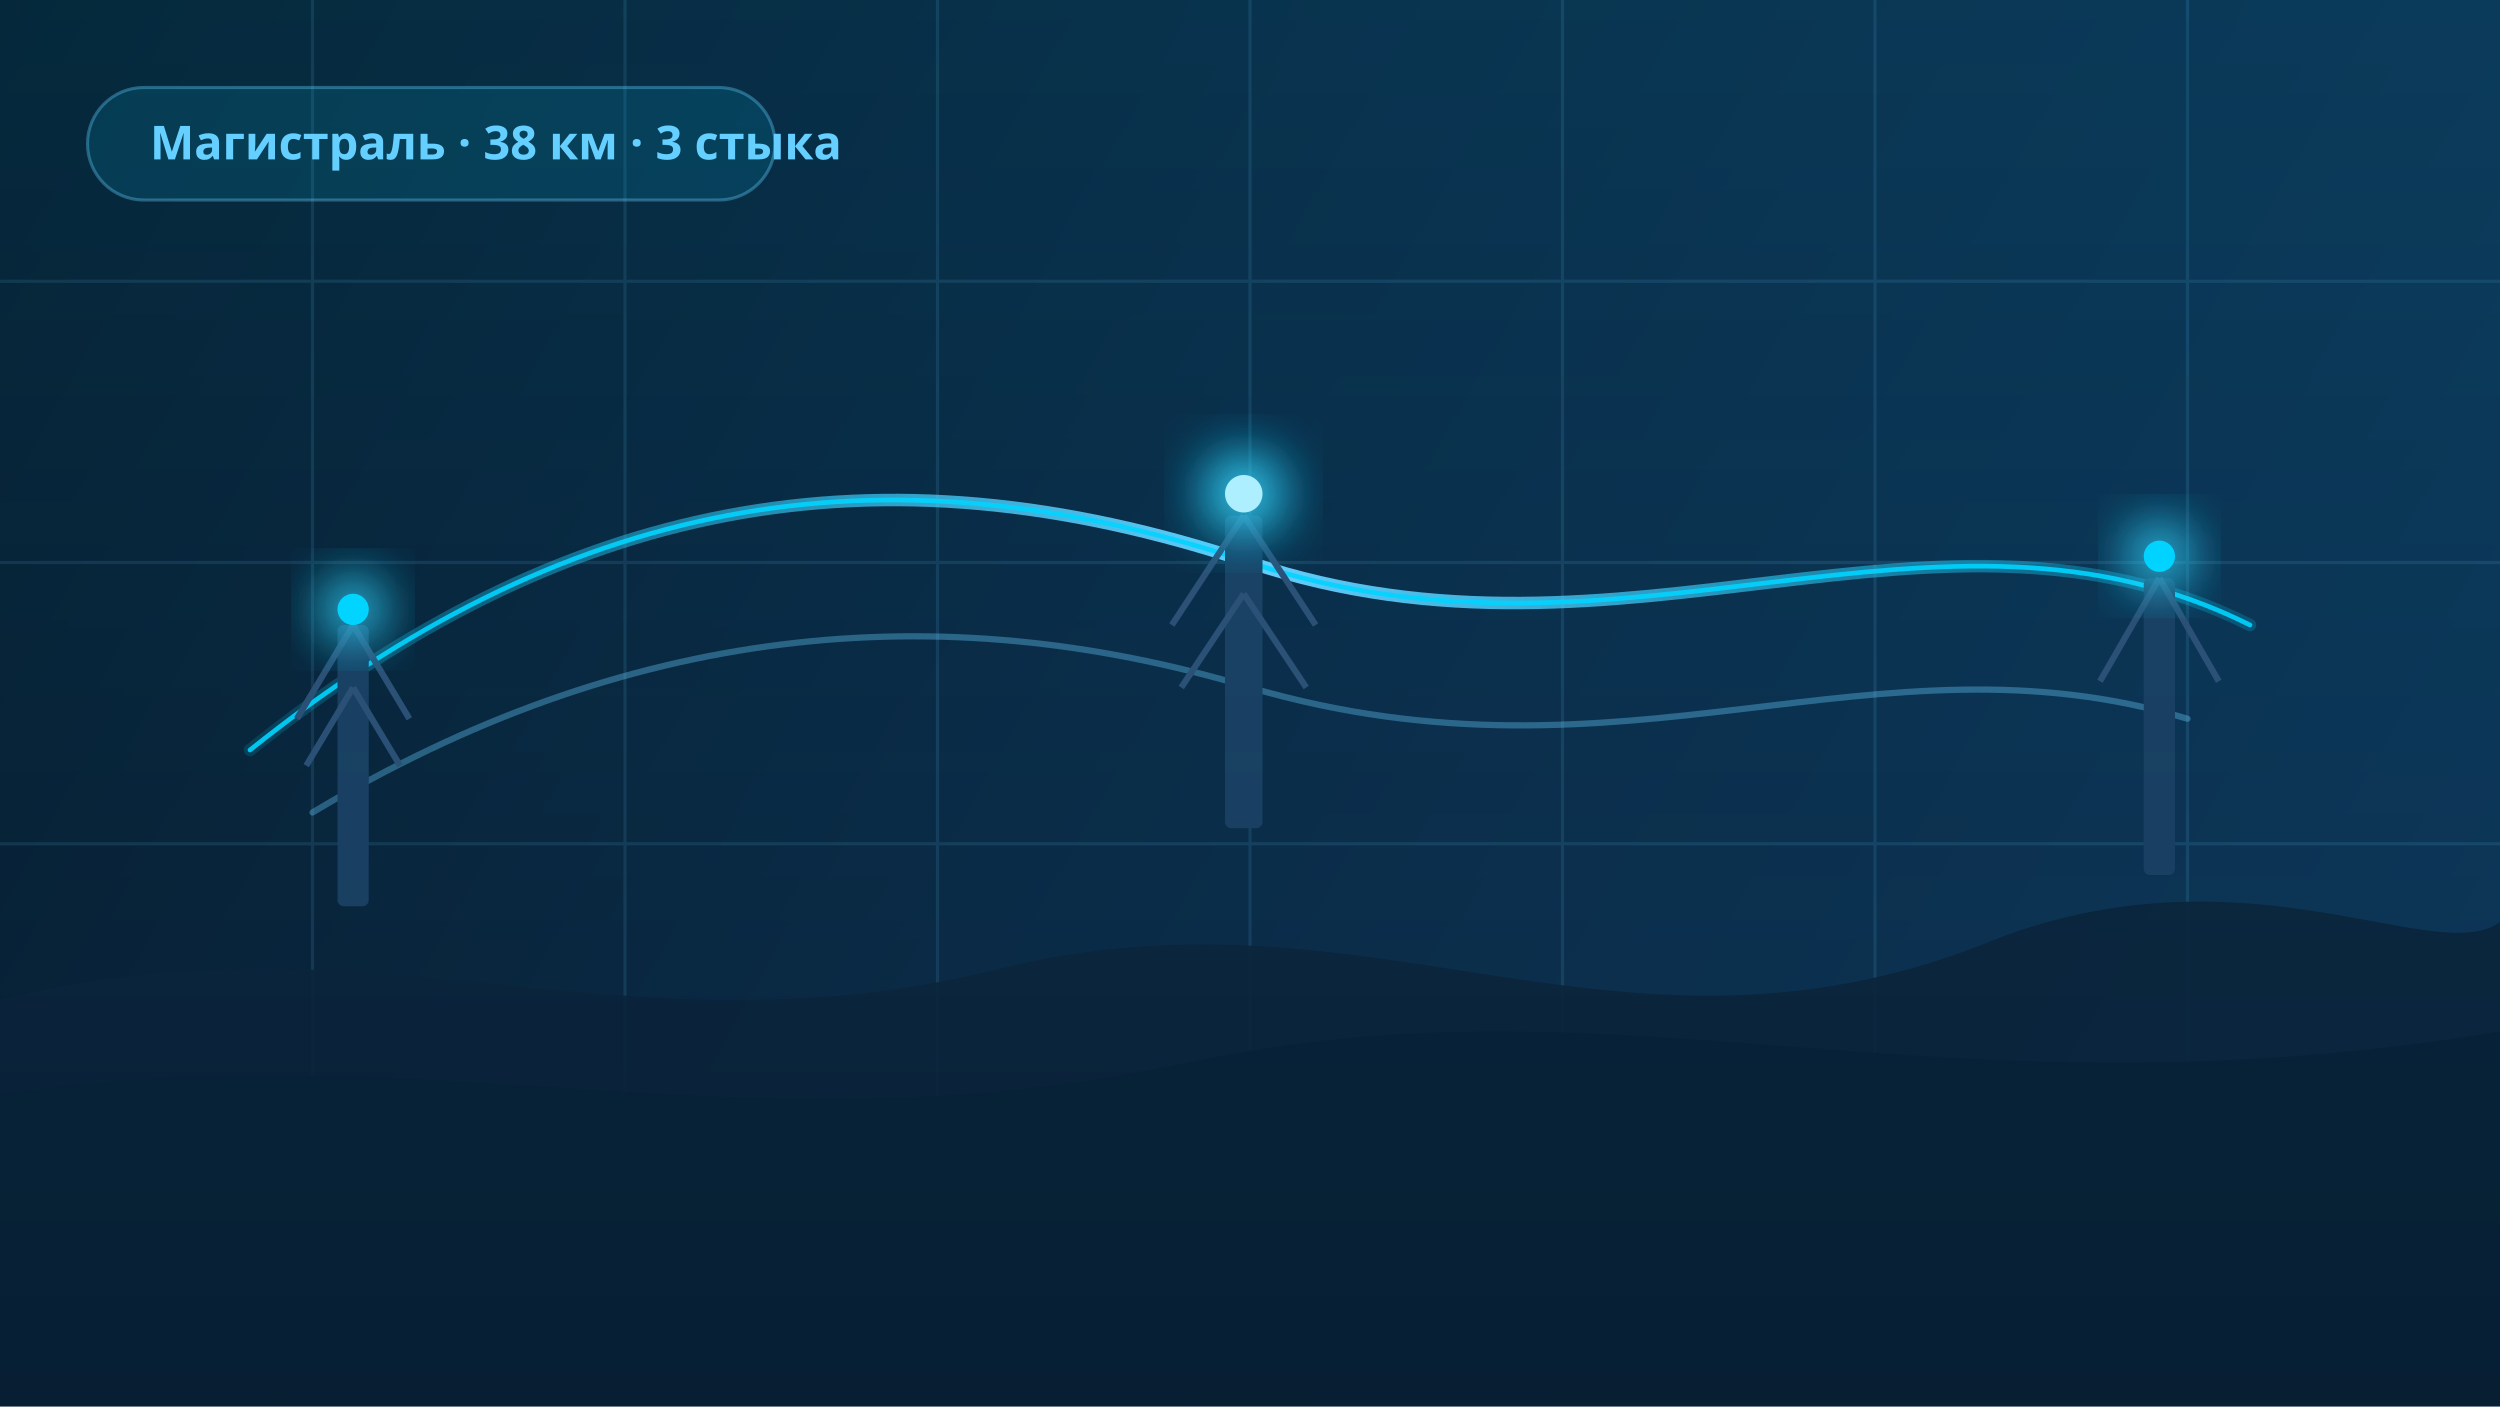
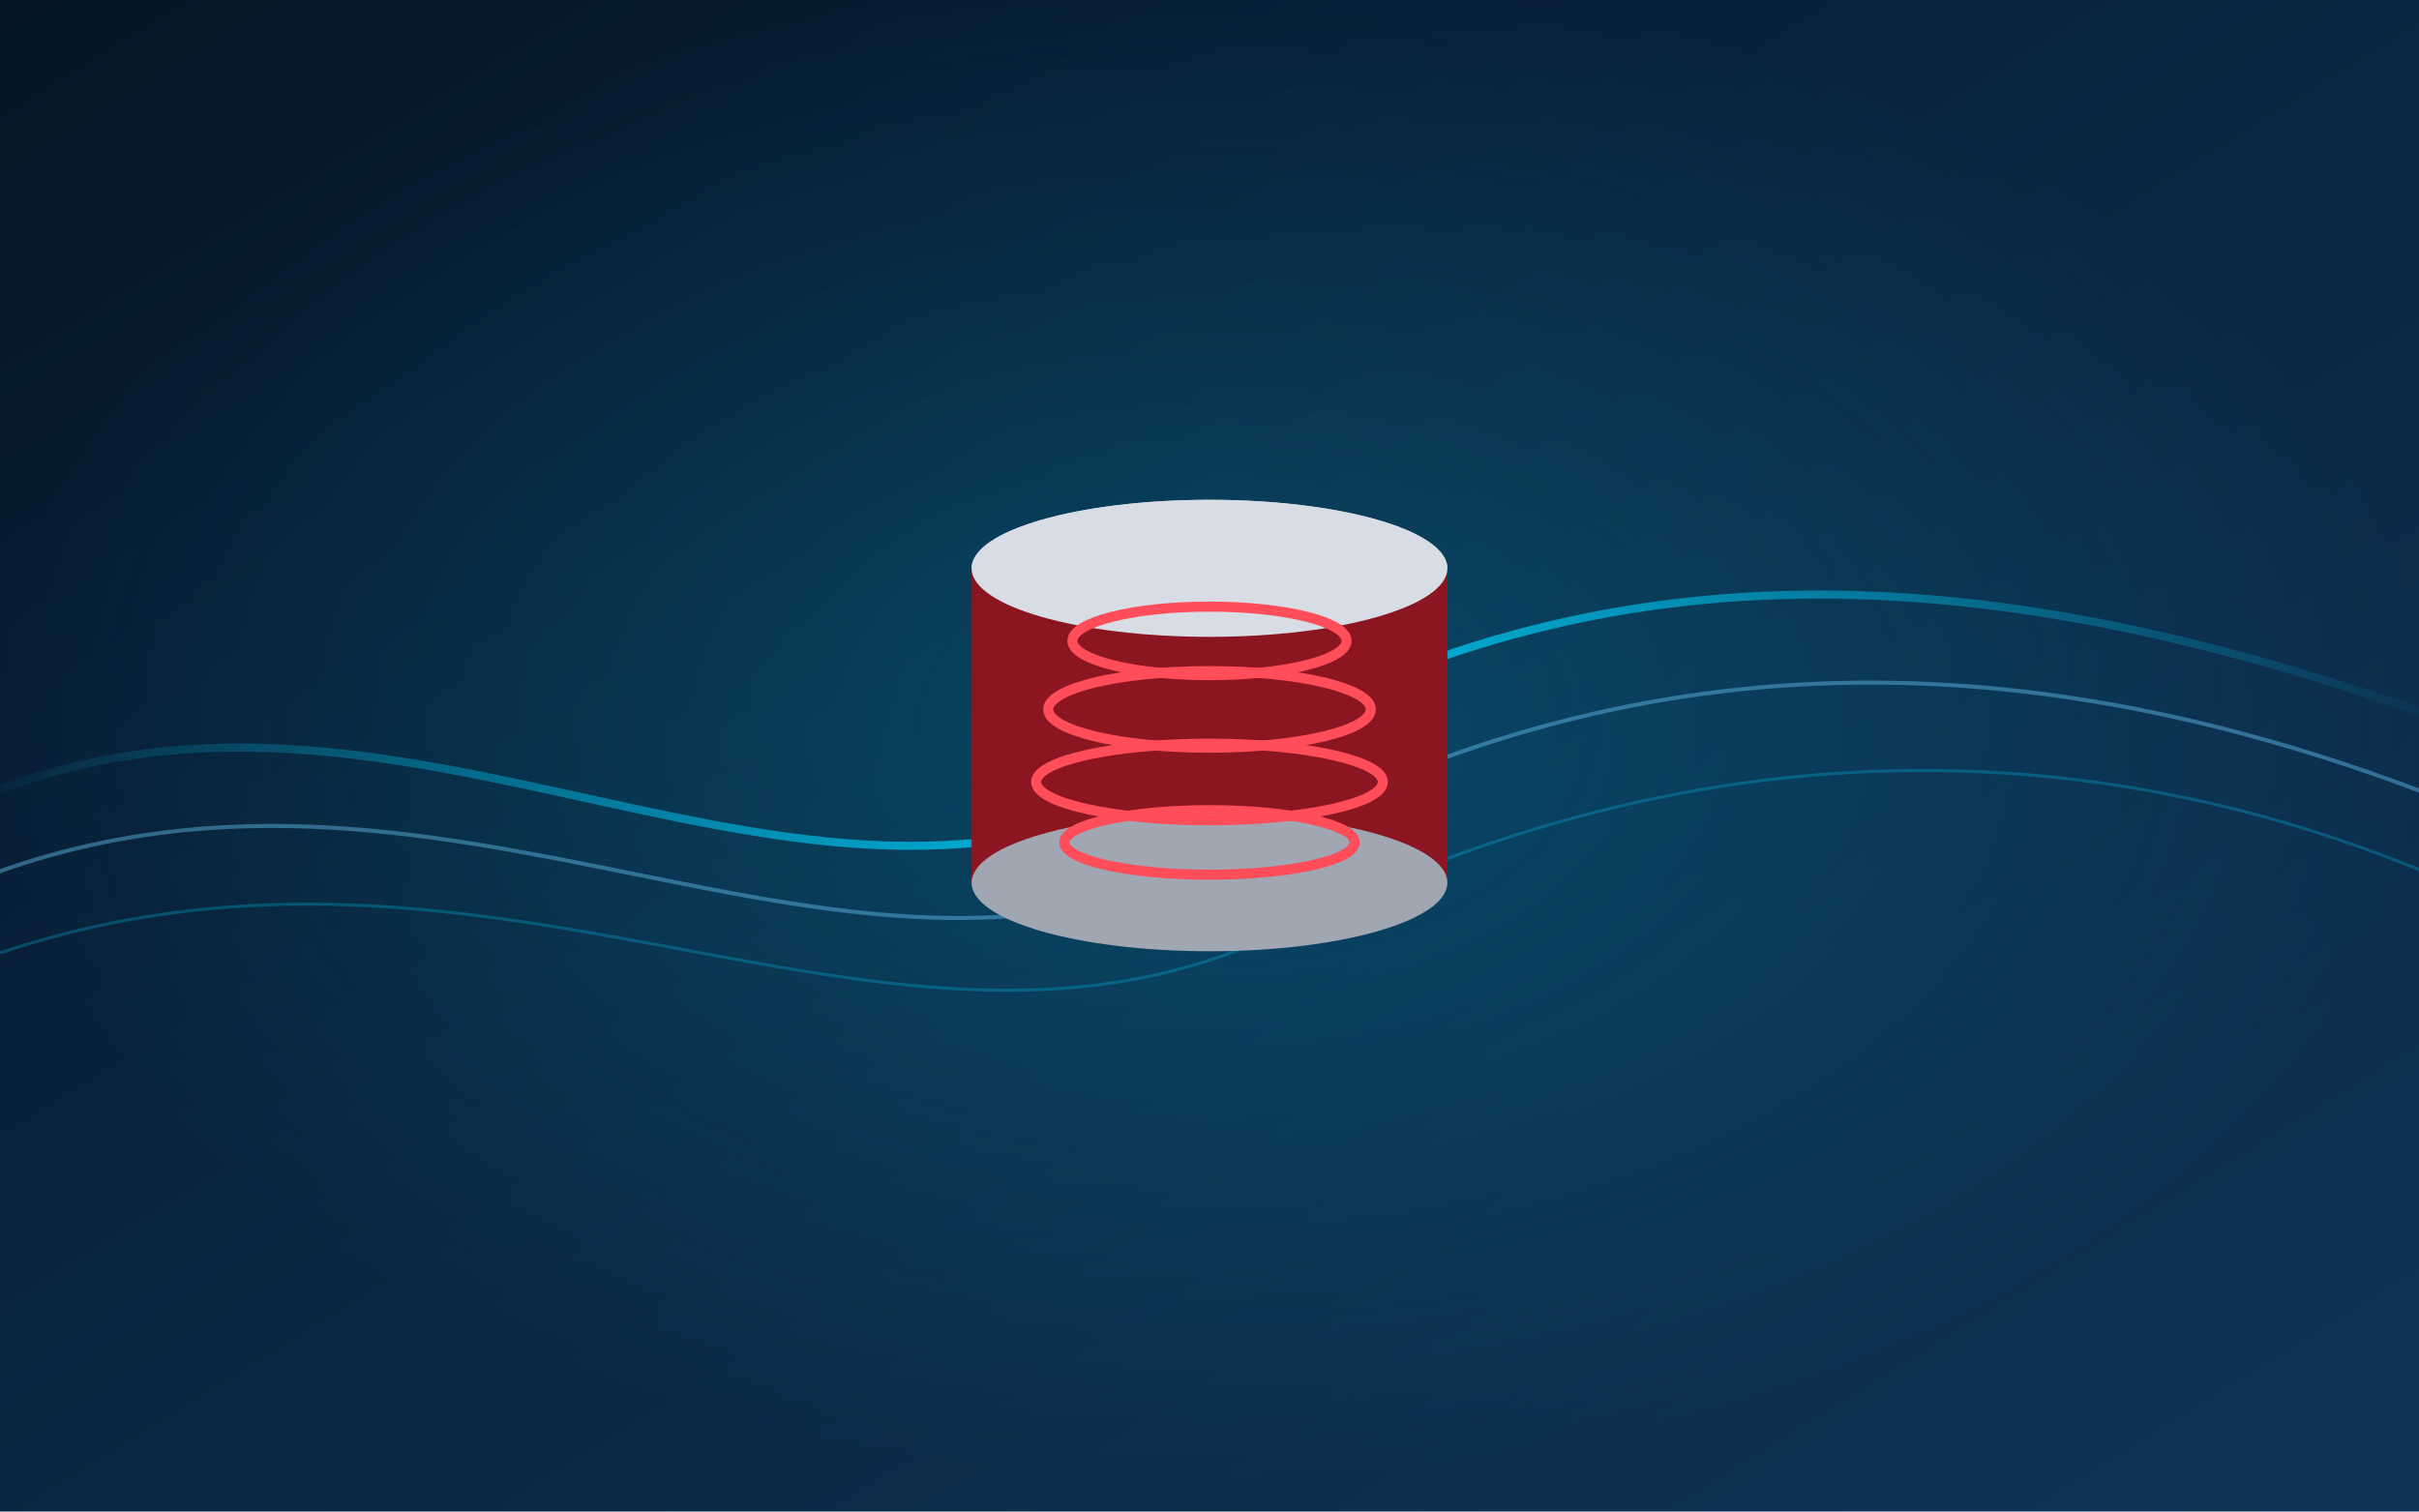
- <svg xmlns="http://www.w3.org/2000/svg" viewBox="0 0 800 450" fill="none">
+ <svg xmlns="http://www.w3.org/2000/svg" width="1200" height="750" viewBox="0 0 1200 750" preserveAspectRatio="xMidYMid slice" role="img" aria-label="Магистраль">
  <defs>
-     <linearGradient id="mg-bg" x1="0" y1="0" x2="800" y2="450" gradientUnits="userSpaceOnUse">
-       <stop stop-color="#061829" />
-       <stop offset="0.45" stop-color="#0A2540" />
-       <stop offset="1" stop-color="#0d3254" />
+     <linearGradient id="bg" x1="0" y1="0" x2="1" y2="1">
+       <stop offset="0%" stop-color="#051525" />
+       <stop offset="45%" stop-color="#0A2540" />
+       <stop offset="100%" stop-color="#0E3558" />
    </linearGradient>
-     <linearGradient id="mg-fiber" x1="0" y1="0" x2="1" y2="0">
-       <stop stop-color="#00D4FF" stop-opacity="0.15" />
-       <stop offset="0.5" stop-color="#6ECFFF" />
-       <stop offset="1" stop-color="#00D4FF" stop-opacity="0.2" />
+     <linearGradient id="f1" x1="0" y1="0" x2="1" y2="0">
+       <stop offset="0%" stop-color="#00D4FF" stop-opacity="0" />
+       <stop offset="50%" stop-color="#00D4FF" stop-opacity="0.85" />
+       <stop offset="100%" stop-color="#00D4FF" stop-opacity="0" />
    </linearGradient>
-     <linearGradient id="mg-glow" x1="0.5" y1="0" x2="0.5" y2="1">
-       <stop stop-color="#00D4FF" stop-opacity="0.35" />
-       <stop offset="1" stop-color="#00D4FF" stop-opacity="0" />
-     </linearGradient>
-     <radialGradient id="mg-node" cx="50%" cy="50%" r="50%">
-       <stop stop-color="#B8F0FF" />
-       <stop offset="0.4" stop-color="#00D4FF" />
-       <stop offset="1" stop-color="#00D4FF" stop-opacity="0" />
+     <radialGradient id="g" cx="50%" cy="48%" r="50%">
+       <stop offset="0%" stop-color="#00D4FF" stop-opacity="0.2" />
+       <stop offset="100%" stop-color="#00D4FF" stop-opacity="0" />
    </radialGradient>
-     <filter id="mg-blur" x="-20%" y="-20%" width="140%" height="140%">
-       <feGaussianBlur stdDeviation="8" />
-     </filter>
  </defs>
-   <rect width="800" height="450" fill="url(#mg-bg)" />
-   <g opacity="0.12" stroke="#6ECFFF" stroke-width="1">
-     <path d="M0 90h800M0 180h800M0 270h800M0 360h800" />
-     <path d="M100 0v450M200 0v450M300 0v450M400 0v450M500 0v450M600 0v450M700 0v450" />
+   <rect width="1200" height="750" fill="url(#bg)" />
+   <rect width="1200" height="750" fill="url(#g)" />
+   <path d="M-20 400 C 200 300, 400 500, 600 380 S 1000 280, 1220 360" fill="none" stroke="url(#f1)" stroke-width="4" />
+   <path d="M-20 440 C 220 340, 420 530, 620 420 S 1020 320, 1220 400" fill="none" stroke="#6ECFFF" stroke-width="2" opacity="0.4" />
+   <path d="M-20 480 C 240 380, 440 560, 640 460 S 1040 360, 1220 440" fill="none" stroke="#00D4FF" stroke-width="1.5" opacity="0.25" />
+   <g transform="translate(600, 360)">
+     <ellipse cx="0" cy="-78" rx="118" ry="34" fill="#C5CAD4" />
+     <rect x="-118" y="-78" width="236" height="156" fill="#8B1520" />
+     <ellipse cx="0" cy="78" rx="118" ry="34" fill="#A0A6B2" />
+     <ellipse cx="0" cy="-78" rx="118" ry="34" fill="#D8DCE4" />
+     <g fill="none" stroke="#FF4D5A" stroke-width="5">
+       <ellipse cx="0" cy="-42" rx="68" ry="17" />
+       <ellipse cx="0" cy="-8" rx="80" ry="19" />
+       <ellipse cx="0" cy="28" rx="86" ry="19" />
+       <ellipse cx="0" cy="58" rx="72" ry="16" />
+     </g>
  </g>
-   <path d="M0 320 C120 290 200 340 320 310 C440 280 520 350 640 300 C720 270 780 310 800 295 V450 H0Z" fill="#0a1f35" opacity="0.9" />
-   <path d="M0 350 C140 330 240 370 380 340 C520 310 620 360 800 330 V450 H0Z" fill="#071e33" />
-   <path d="M80 240 C180 160 280 140 400 180 C520 220 620 150 720 200" stroke="url(#mg-fiber)" stroke-width="4" stroke-linecap="round" fill="none" />
-   <path d="M80 240 C180 160 280 140 400 180 C520 220 620 150 720 200" stroke="#00D4FF" stroke-width="1.5" stroke-linecap="round" fill="none" opacity="0.9" />
-   <path d="M100 260 C200 200 300 190 400 220 C520 255 600 200 700 230" stroke="#6ECFFF" stroke-width="2" stroke-linecap="round" fill="none" opacity="0.35" />
-   <g>
-     <rect x="108" y="200" width="10" height="90" rx="2" fill="#1a3a5c" />
-     <path d="M113 200 L95 230 M113 200 L131 230 M113 220 L98 245 M113 220 L128 245" stroke="#2d4a6f" stroke-width="2" />
-     <circle cx="113" cy="195" r="14" fill="url(#mg-node)" filter="url(#mg-blur)" />
-     <circle cx="113" cy="195" r="5" fill="#00D4FF" />
-   </g>
-   <g>
-     <rect x="392" y="165" width="12" height="100" rx="2" fill="#1a3a5c" />
-     <path d="M398 165 L375 200 M398 165 L421 200 M398 190 L378 220 M398 190 L418 220" stroke="#2d4a6f" stroke-width="2" />
-     <circle cx="398" cy="158" r="18" fill="url(#mg-node)" filter="url(#mg-blur)" />
-     <circle cx="398" cy="158" r="6" fill="#B8F0FF" />
-   </g>
-   <g>
-     <rect x="686" y="185" width="10" height="95" rx="2" fill="#1a3a5c" />
-     <path d="M691 185 L672 218 M691 185 L710 218" stroke="#2d4a6f" stroke-width="2" />
-     <circle cx="691" cy="178" r="14" fill="url(#mg-node)" filter="url(#mg-blur)" />
-     <circle cx="691" cy="178" r="5" fill="#00D4FF" />
-   </g>
-   <rect x="28" y="28" width="220" height="36" rx="18" fill="#00D4FF" fill-opacity="0.12" stroke="#6ECFFF" stroke-opacity="0.35" />
-   <text x="48" y="51" fill="#6ECFFF" font-family="system-ui,sans-serif" font-size="15" font-weight="600">Магистраль · 38 км · 3 стыка</text>
-   <rect width="800" height="450" fill="url(#mg-glow)" opacity="0.25" />
</svg>
